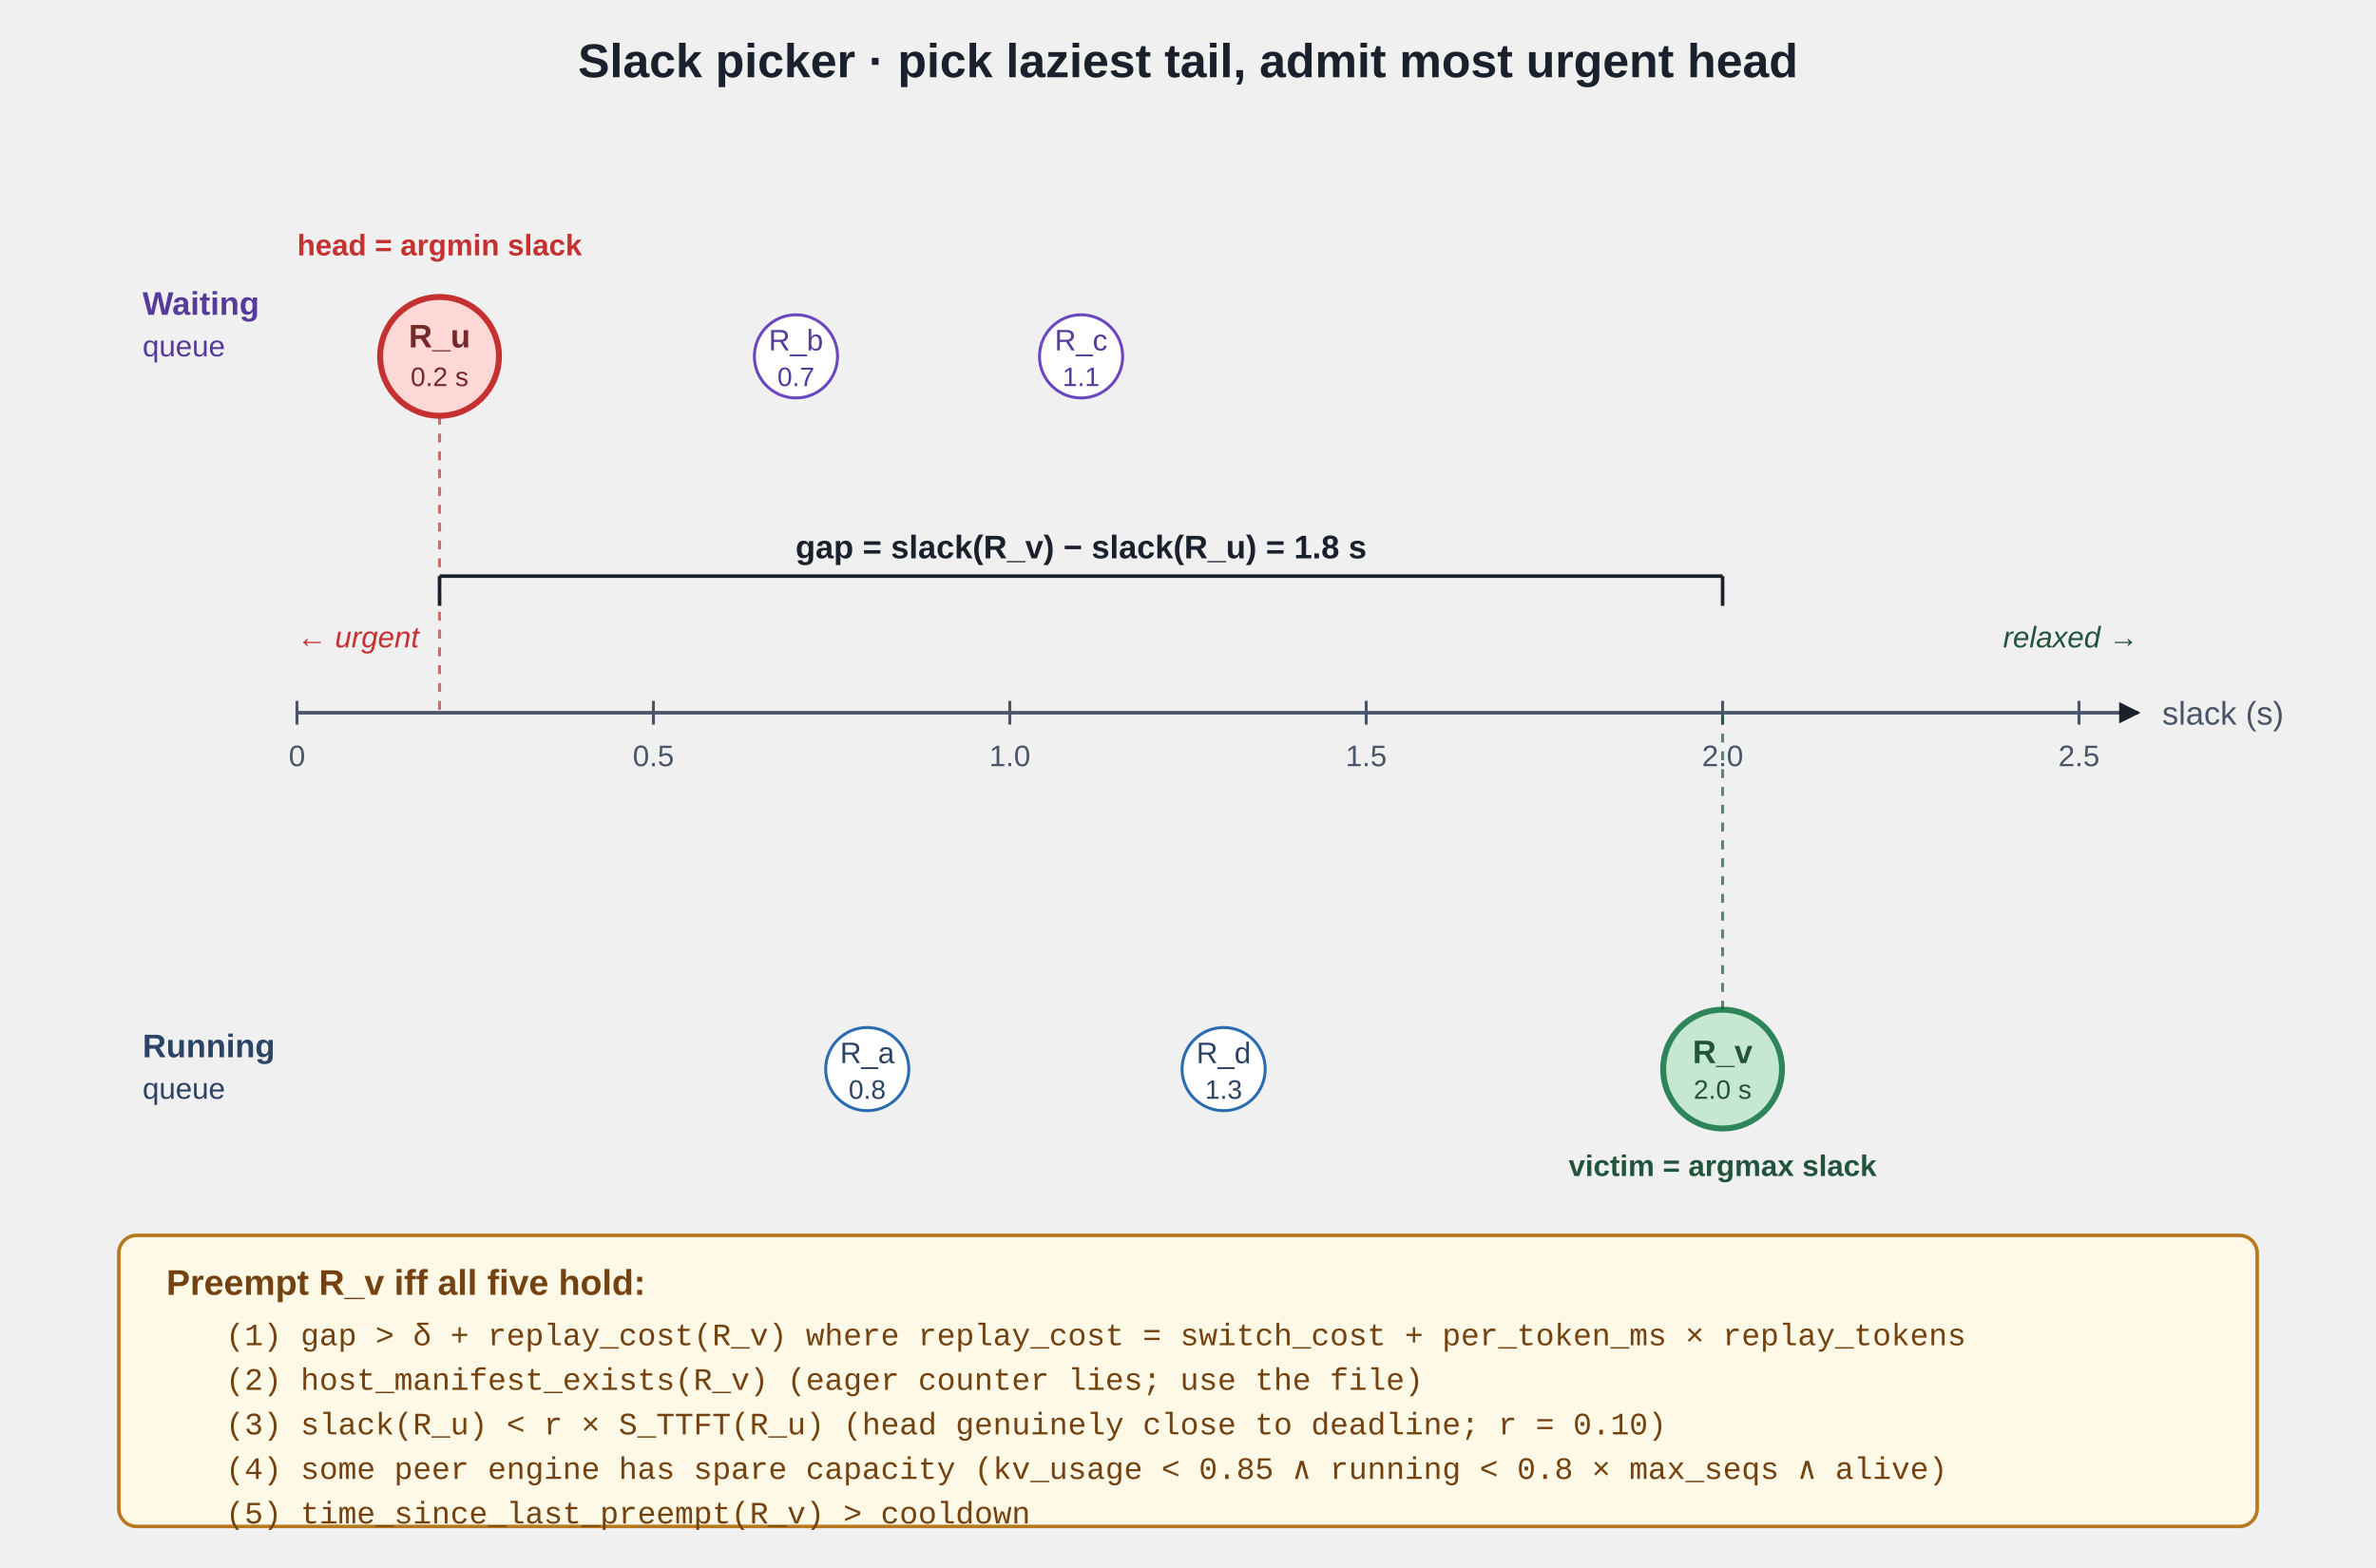
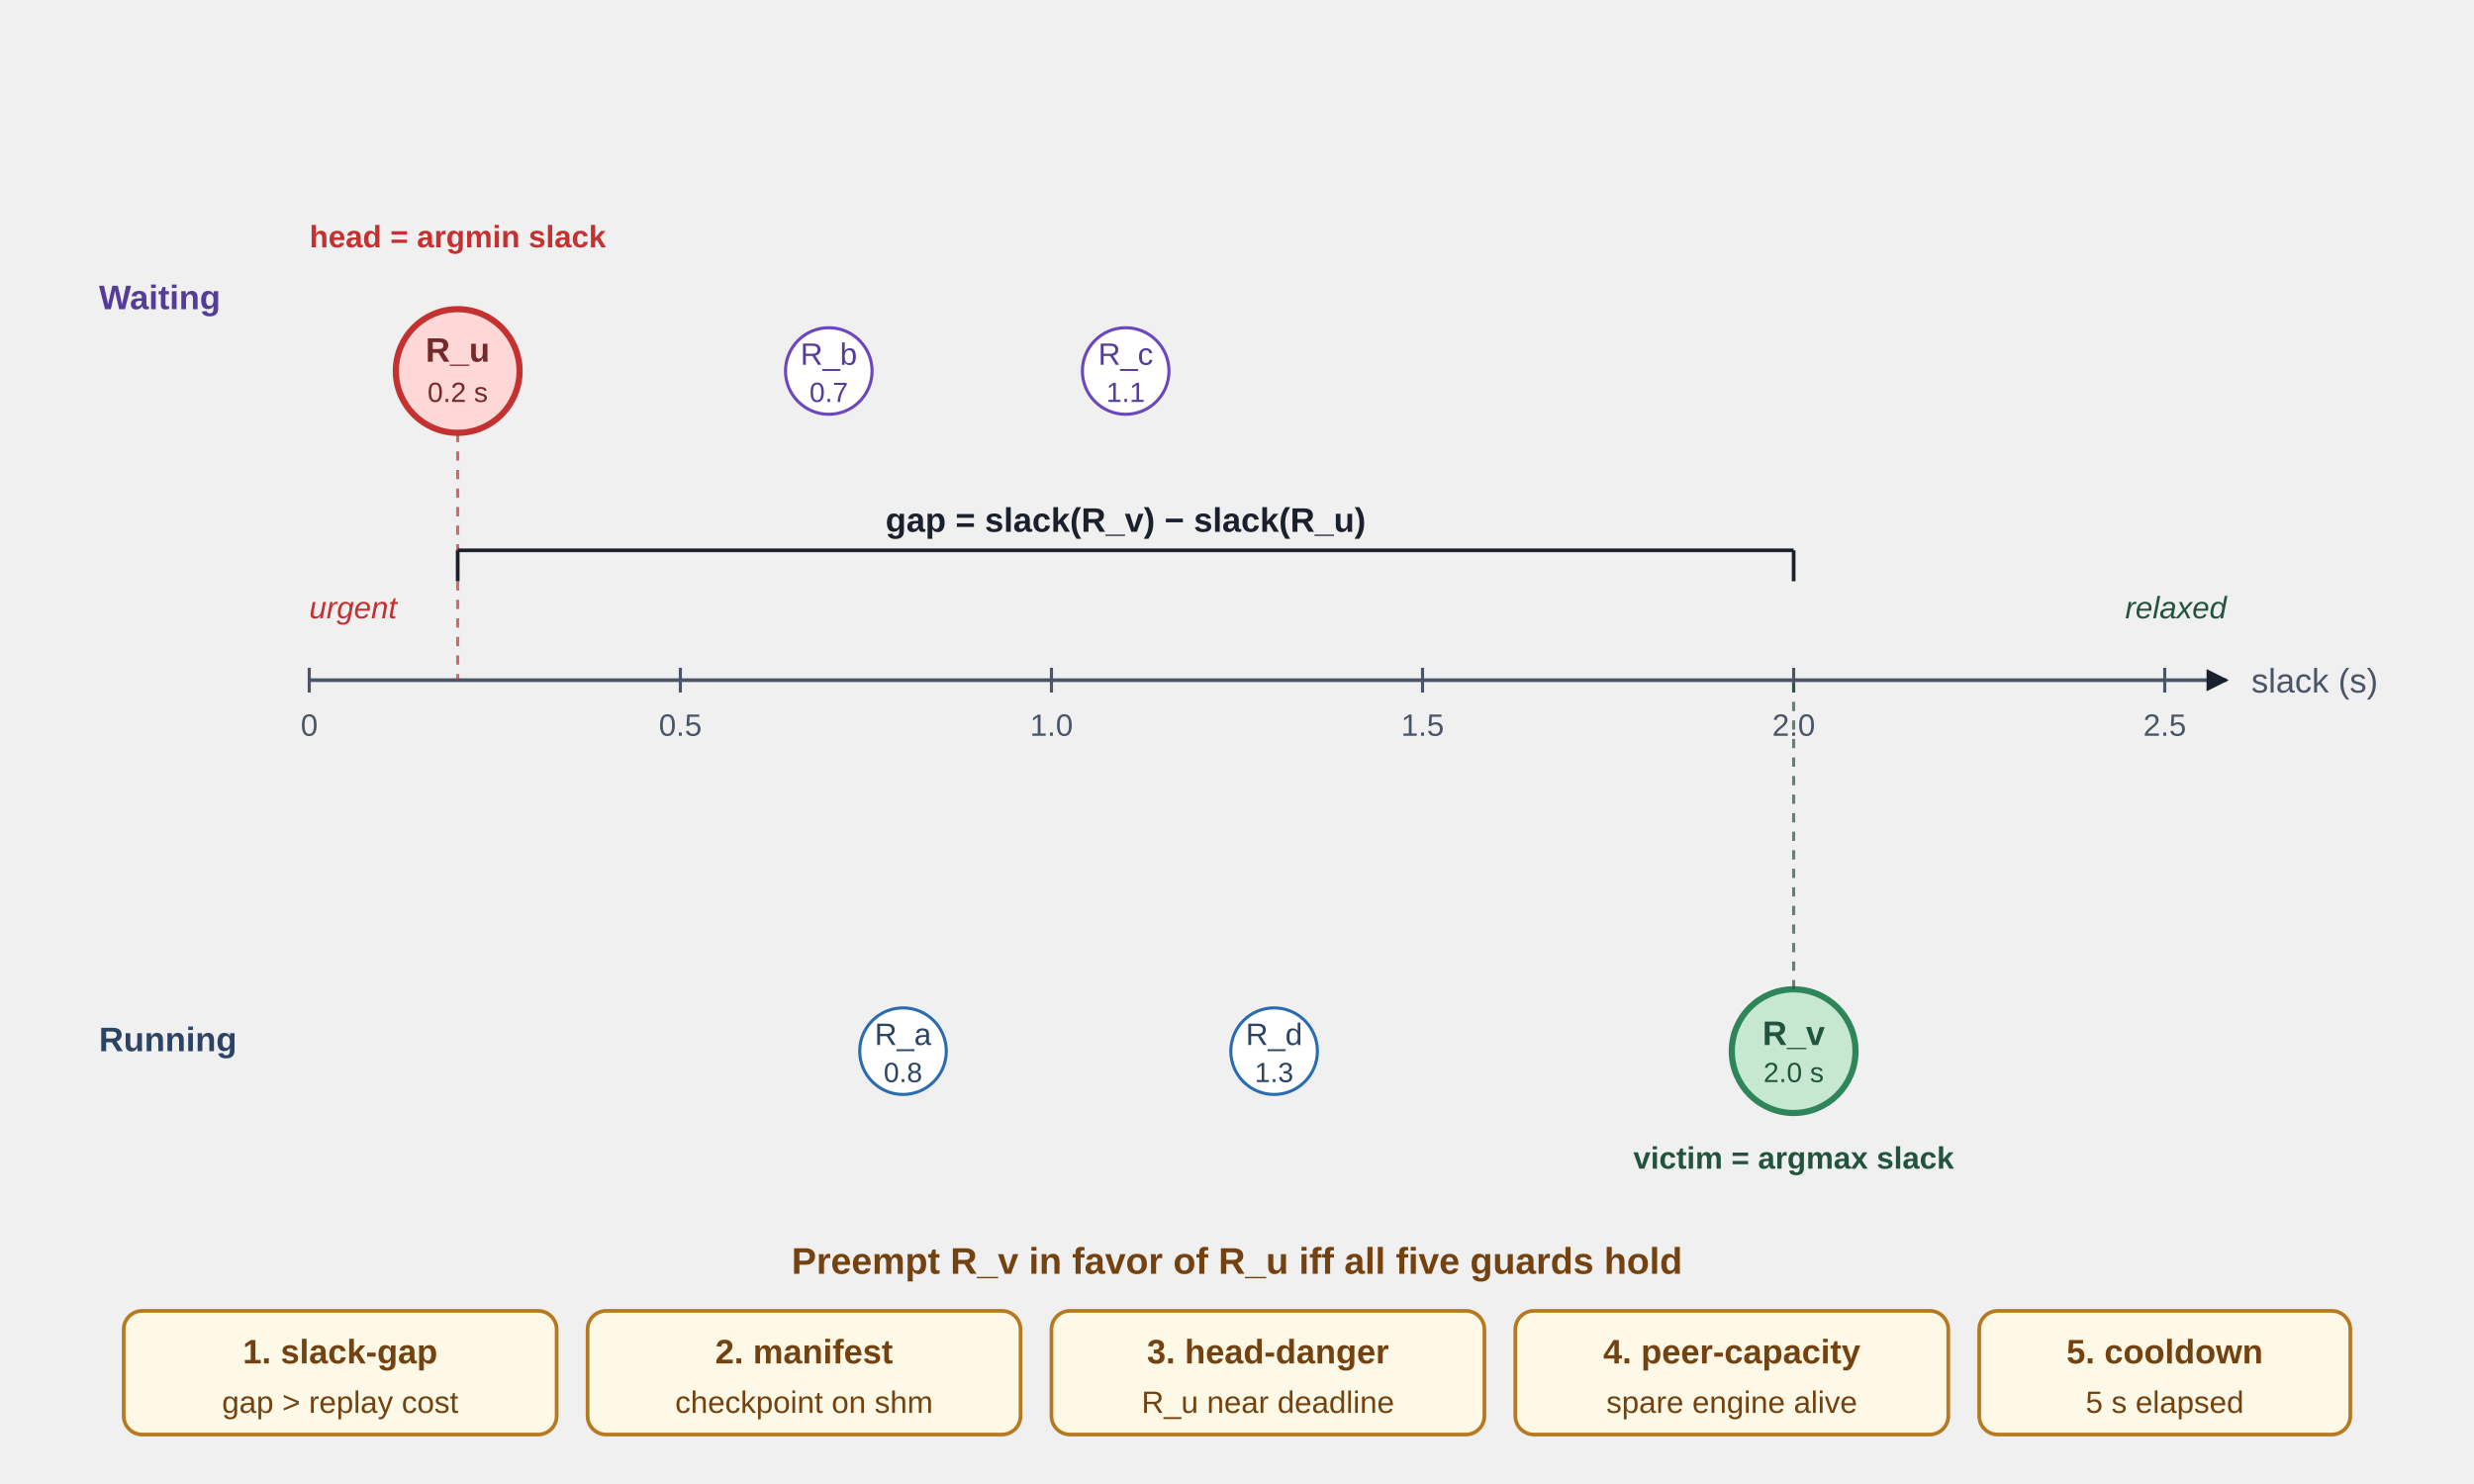
- <svg xmlns="http://www.w3.org/2000/svg" viewBox="0 0 800 528" width="800" height="528" font-family="-apple-system, 'Helvetica Neue', Arial, sans-serif" font-size="13">
+ <svg xmlns="http://www.w3.org/2000/svg" viewBox="0 0 800 480" width="800" height="480" font-family="-apple-system, 'Helvetica Neue', Arial, sans-serif" font-size="13">
  <defs>
    <marker id="ak" viewBox="0 0 10 10" refX="9" refY="5" markerWidth="6" markerHeight="6" orient="auto-start-reverse">
      <path d="M0,0 L10,5 L0,10 z" fill="#1a202c" />
    </marker>
  </defs>
-   <text x="400" y="26" text-anchor="middle" font-size="16" font-weight="600" fill="#1a202c">Slack picker · pick laziest tail, admit most urgent head</text>
-   <line x1="100" y1="240" x2="720" y2="240" stroke="#4a5568" stroke-width="1.2" marker-end="url(#ak)" />
-   <text x="728" y="244" font-size="11" fill="#4a5568">slack (s)</text>
+   <line x1="100" y1="220" x2="720" y2="220" stroke="#4a5568" stroke-width="1.2" marker-end="url(#ak)" />
+   <text x="728" y="224" font-size="11" fill="#4a5568">slack (s)</text>
  <g font-size="10" fill="#4a5568">
-     <line x1="100" y1="236" x2="100" y2="244" stroke="#4a5568" />
-     <text x="100" y="258" text-anchor="middle">0</text>
-     <line x1="220" y1="236" x2="220" y2="244" stroke="#4a5568" />
-     <text x="220" y="258" text-anchor="middle">0.5</text>
-     <line x1="340" y1="236" x2="340" y2="244" stroke="#4a5568" />
-     <text x="340" y="258" text-anchor="middle">1.0</text>
-     <line x1="460" y1="236" x2="460" y2="244" stroke="#4a5568" />
-     <text x="460" y="258" text-anchor="middle">1.5</text>
-     <line x1="580" y1="236" x2="580" y2="244" stroke="#4a5568" />
-     <text x="580" y="258" text-anchor="middle">2.0</text>
-     <line x1="700" y1="236" x2="700" y2="244" stroke="#4a5568" />
-     <text x="700" y="258" text-anchor="middle">2.5</text>
+     <line x1="100" y1="216" x2="100" y2="224" stroke="#4a5568" />
+     <text x="100" y="238" text-anchor="middle">0</text>
+     <line x1="220" y1="216" x2="220" y2="224" stroke="#4a5568" />
+     <text x="220" y="238" text-anchor="middle">0.5</text>
+     <line x1="340" y1="216" x2="340" y2="224" stroke="#4a5568" />
+     <text x="340" y="238" text-anchor="middle">1.0</text>
+     <line x1="460" y1="216" x2="460" y2="224" stroke="#4a5568" />
+     <text x="460" y="238" text-anchor="middle">1.5</text>
+     <line x1="580" y1="216" x2="580" y2="224" stroke="#4a5568" />
+     <text x="580" y="238" text-anchor="middle">2.0</text>
+     <line x1="700" y1="216" x2="700" y2="224" stroke="#4a5568" />
+     <text x="700" y="238" text-anchor="middle">2.5</text>
  </g>
-   <text x="100" y="218" font-size="10" fill="#c53030" font-style="italic">← urgent</text>
-   <text x="720" y="218" text-anchor="end" font-size="10" fill="#22543d" font-style="italic">relaxed →</text>
-   <text x="48" y="106" font-size="11" font-weight="600" fill="#553c9a">Waiting</text>
-   <text x="48" y="120" font-size="10" fill="#553c9a">queue</text>
+   <text x="100" y="200" font-size="10" fill="#c53030" font-style="italic">urgent</text>
+   <text x="720" y="200" text-anchor="end" font-size="10" fill="#22543d" font-style="italic">relaxed</text>
+   <text x="32" y="100" font-size="11" font-weight="600" fill="#553c9a">Waiting</text>
  <circle cx="148" cy="120" r="20" fill="#fed7d7" stroke="#c53030" stroke-width="2" />
  <text x="148" y="117" text-anchor="middle" font-size="11" font-weight="700" fill="#742a2a">R_u</text>
  <text x="148" y="130" text-anchor="middle" font-size="9" fill="#742a2a">0.2 s</text>
-   <text x="148" y="86" text-anchor="middle" font-size="10" font-weight="700" fill="#c53030">head = argmin slack</text>
-   <line x1="148" y1="140" x2="148" y2="240" stroke="#c53030" stroke-width="1" stroke-dasharray="3 3" opacity="0.7" />
+   <text x="148" y="80" text-anchor="middle" font-size="10" font-weight="700" fill="#c53030">head = argmin slack</text>
+   <line x1="148" y1="140" x2="148" y2="220" stroke="#c53030" stroke-width="1" stroke-dasharray="3 3" opacity="0.7" />
  <circle cx="268" cy="120" r="14" fill="#fff" stroke="#6b46c1" />
  <text x="268" y="118" text-anchor="middle" font-size="10" fill="#553c9a">R_b</text>
  <text x="268" y="130" text-anchor="middle" font-size="9" fill="#553c9a">0.7</text>
  <circle cx="364" cy="120" r="14" fill="#fff" stroke="#6b46c1" />
  <text x="364" y="118" text-anchor="middle" font-size="10" fill="#553c9a">R_c</text>
  <text x="364" y="130" text-anchor="middle" font-size="9" fill="#553c9a">1.1</text>
-   <text x="48" y="356" font-size="11" font-weight="600" fill="#2b4365">Running</text>
-   <text x="48" y="370" font-size="10" fill="#2b4365">queue</text>
-   <circle cx="292" cy="360" r="14" fill="#fff" stroke="#2b6cb0" />
-   <text x="292" y="358" text-anchor="middle" font-size="10" fill="#2b4365">R_a</text>
-   <text x="292" y="370" text-anchor="middle" font-size="9" fill="#2b4365">0.8</text>
-   <circle cx="412" cy="360" r="14" fill="#fff" stroke="#2b6cb0" />
-   <text x="412" y="358" text-anchor="middle" font-size="10" fill="#2b4365">R_d</text>
-   <text x="412" y="370" text-anchor="middle" font-size="9" fill="#2b4365">1.3</text>
-   <circle cx="580" cy="360" r="20" fill="#c6e8d0" stroke="#2f855a" stroke-width="2" />
-   <text x="580" y="358" text-anchor="middle" font-size="11" font-weight="700" fill="#22543d">R_v</text>
-   <text x="580" y="370" text-anchor="middle" font-size="9" fill="#22543d">2.0 s</text>
-   <text x="580" y="396" text-anchor="middle" font-size="10" font-weight="700" fill="#22543d">victim = argmax slack</text>
-   <line x1="580" y1="340" x2="580" y2="240" stroke="#22543d" stroke-width="1" stroke-dasharray="3 3" opacity="0.7" />
-   <line x1="148" y1="194" x2="580" y2="194" stroke="#1a202c" stroke-width="1.2" />
-   <line x1="148" y1="194" x2="148" y2="204" stroke="#1a202c" stroke-width="1.2" />
-   <line x1="580" y1="194" x2="580" y2="204" stroke="#1a202c" stroke-width="1.2" />
-   <text x="364" y="188" text-anchor="middle" font-size="11" font-weight="600" fill="#1a202c">gap = slack(R_v) − slack(R_u) = 1.8 s</text>
-   <rect x="40" y="416" width="720" height="98" rx="6" fill="#fef9e7" stroke="#b7791f" stroke-width="1.2" />
-   <text x="56" y="436" font-size="12" font-weight="700" fill="#744210">Preempt R_v iff all five hold:</text>
-   <text x="76" y="453" font-family="Consolas, 'Courier New', monospace" font-size="10.5" fill="#744210">(1) gap &gt; δ + replay_cost(R_v)        where replay_cost = switch_cost + per_token_ms × replay_tokens</text>
-   <text x="76" y="468" font-family="Consolas, 'Courier New', monospace" font-size="10.5" fill="#744210">(2) host_manifest_exists(R_v)         (eager counter lies; use the file)</text>
-   <text x="76" y="483" font-family="Consolas, 'Courier New', monospace" font-size="10.5" fill="#744210">(3) slack(R_u) &lt; r × S_TTFT(R_u)      (head genuinely close to deadline; r = 0.10)</text>
-   <text x="76" y="498" font-family="Consolas, 'Courier New', monospace" font-size="10.5" fill="#744210">(4) some peer engine has spare capacity   (kv_usage &lt; 0.85 ∧ running &lt; 0.8 × max_seqs ∧ alive)</text>
-   <text x="76" y="513" font-family="Consolas, 'Courier New', monospace" font-size="10.5" fill="#744210">(5) time_since_last_preempt(R_v) &gt; cooldown</text>
+   <text x="32" y="340" font-size="11" font-weight="600" fill="#2b4365">Running</text>
+   <circle cx="292" cy="340" r="14" fill="#fff" stroke="#2b6cb0" />
+   <text x="292" y="338" text-anchor="middle" font-size="10" fill="#2b4365">R_a</text>
+   <text x="292" y="350" text-anchor="middle" font-size="9" fill="#2b4365">0.8</text>
+   <circle cx="412" cy="340" r="14" fill="#fff" stroke="#2b6cb0" />
+   <text x="412" y="338" text-anchor="middle" font-size="10" fill="#2b4365">R_d</text>
+   <text x="412" y="350" text-anchor="middle" font-size="9" fill="#2b4365">1.3</text>
+   <circle cx="580" cy="340" r="20" fill="#c6e8d0" stroke="#2f855a" stroke-width="2" />
+   <text x="580" y="338" text-anchor="middle" font-size="11" font-weight="700" fill="#22543d">R_v</text>
+   <text x="580" y="350" text-anchor="middle" font-size="9" fill="#22543d">2.0 s</text>
+   <text x="580" y="378" text-anchor="middle" font-size="10" font-weight="700" fill="#22543d">victim = argmax slack</text>
+   <line x1="580" y1="320" x2="580" y2="220" stroke="#22543d" stroke-width="1" stroke-dasharray="3 3" opacity="0.7" />
+   <line x1="148" y1="178" x2="580" y2="178" stroke="#1a202c" stroke-width="1.2" />
+   <line x1="148" y1="178" x2="148" y2="188" stroke="#1a202c" stroke-width="1.2" />
+   <line x1="580" y1="178" x2="580" y2="188" stroke="#1a202c" stroke-width="1.2" />
+   <text x="364" y="172" text-anchor="middle" font-size="11" font-weight="600" fill="#1a202c">gap = slack(R_v) − slack(R_u)</text>
+   <text x="400" y="412" text-anchor="middle" font-size="12" font-weight="700" fill="#744210">Preempt R_v in favor of R_u iff all five guards hold</text>
+   <g font-size="11" fill="#744210">
+     <rect x="40" y="424" width="140" height="40" rx="6" fill="#fef9e7" stroke="#b7791f" stroke-width="1.2" />
+     <text x="110" y="441" text-anchor="middle" font-weight="700">1. slack-gap</text>
+     <text x="110" y="457" text-anchor="middle" font-size="10">gap &gt; replay cost</text>
+     <rect x="190" y="424" width="140" height="40" rx="6" fill="#fef9e7" stroke="#b7791f" stroke-width="1.2" />
+     <text x="260" y="441" text-anchor="middle" font-weight="700">2. manifest</text>
+     <text x="260" y="457" text-anchor="middle" font-size="10">checkpoint on shm</text>
+     <rect x="340" y="424" width="140" height="40" rx="6" fill="#fef9e7" stroke="#b7791f" stroke-width="1.2" />
+     <text x="410" y="441" text-anchor="middle" font-weight="700">3. head-danger</text>
+     <text x="410" y="457" text-anchor="middle" font-size="10">R_u near deadline</text>
+     <rect x="490" y="424" width="140" height="40" rx="6" fill="#fef9e7" stroke="#b7791f" stroke-width="1.2" />
+     <text x="560" y="441" text-anchor="middle" font-weight="700">4. peer-capacity</text>
+     <text x="560" y="457" text-anchor="middle" font-size="10">spare engine alive</text>
+     <rect x="640" y="424" width="120" height="40" rx="6" fill="#fef9e7" stroke="#b7791f" stroke-width="1.2" />
+     <text x="700" y="441" text-anchor="middle" font-weight="700">5. cooldown</text>
+     <text x="700" y="457" text-anchor="middle" font-size="10">5 s elapsed</text>
+   </g>
</svg>
